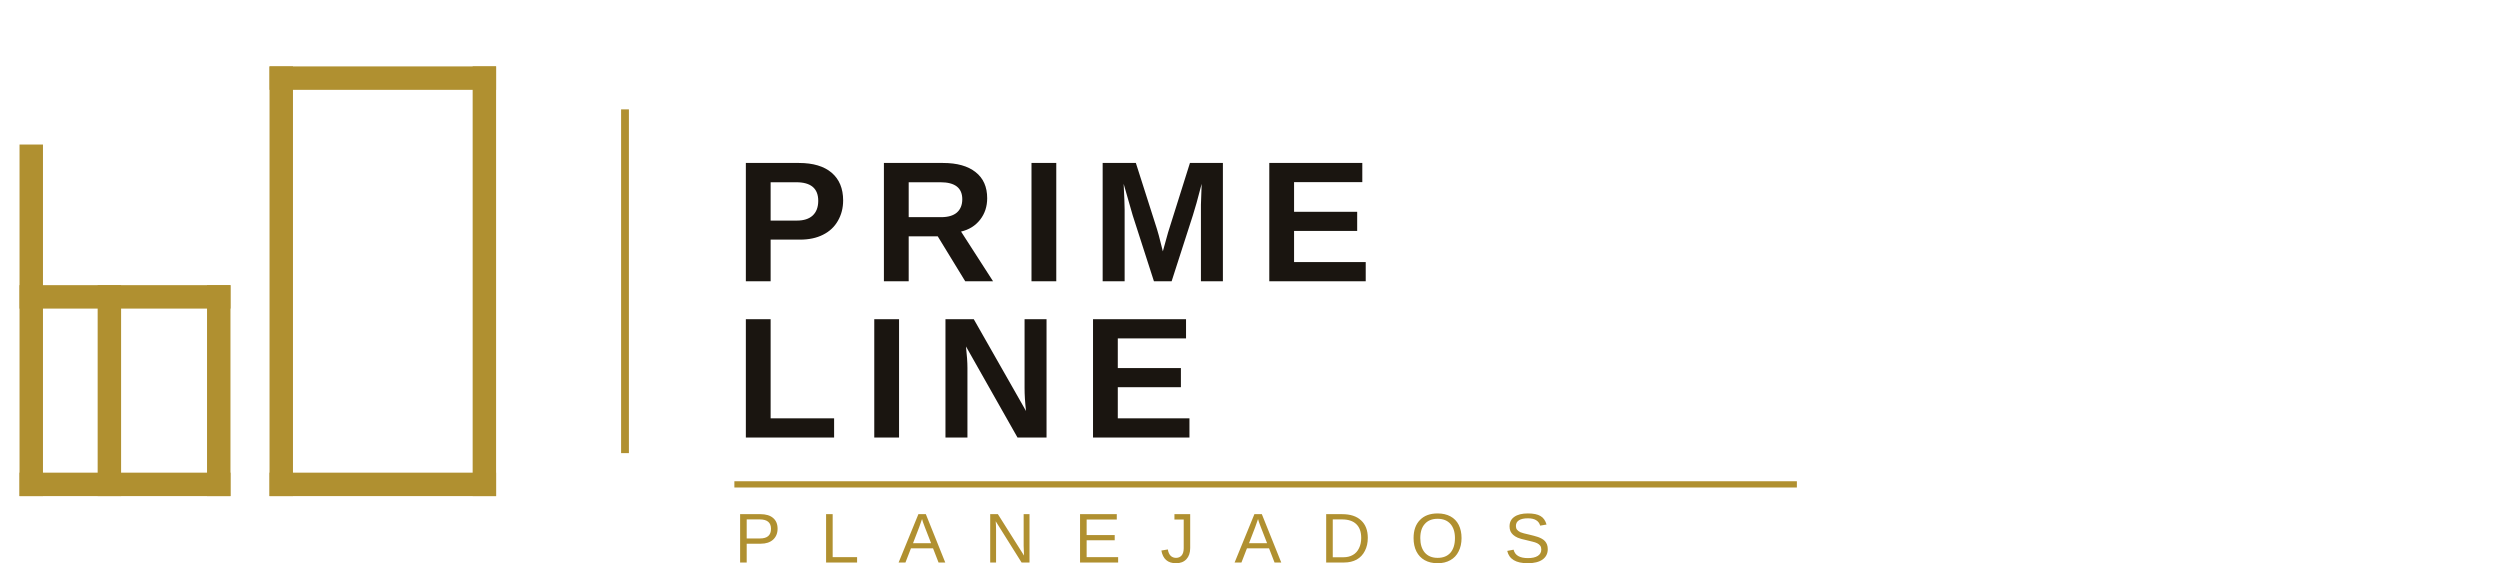
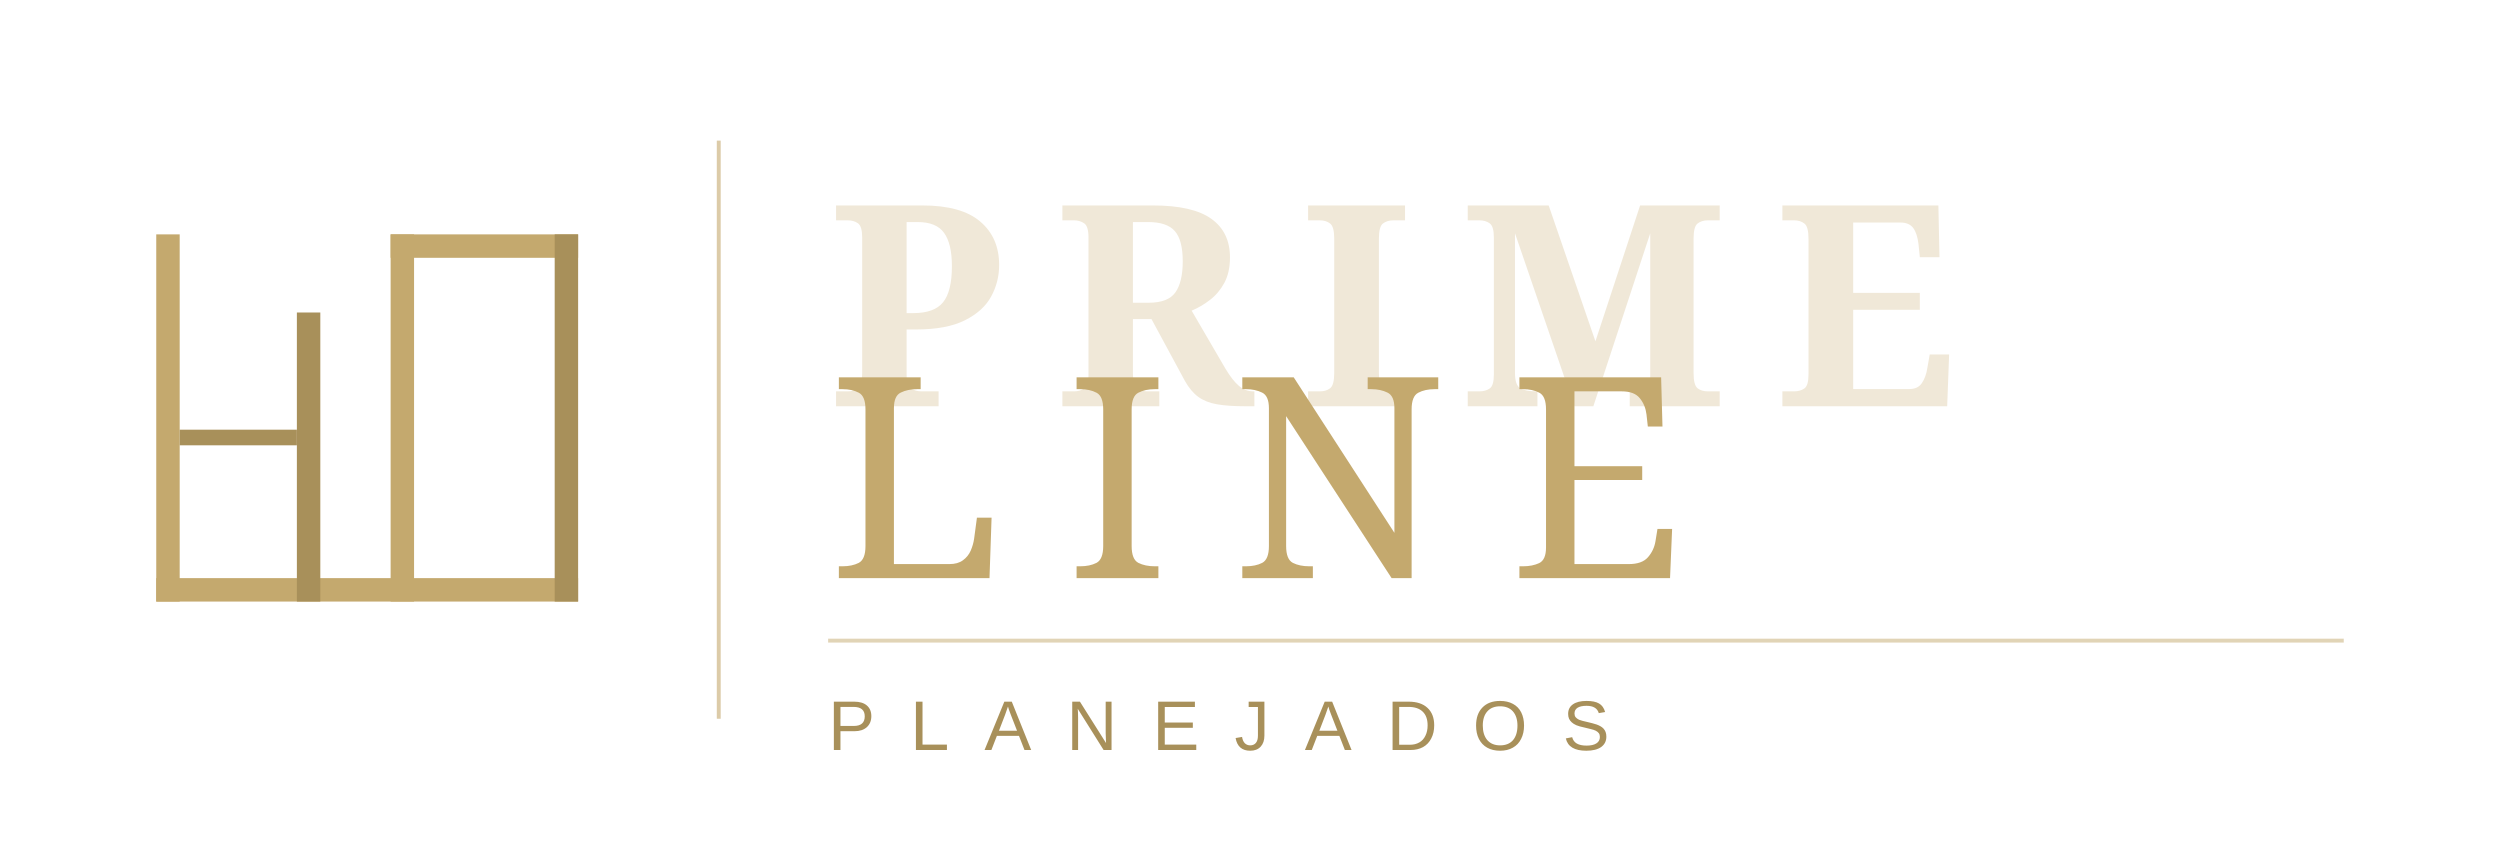
- <svg xmlns="http://www.w3.org/2000/svg" viewBox="0 0 320 72" fill="none">
-   <line x1="4" y1="20" x2="4" y2="62" stroke="#B09030" stroke-width="3" stroke-linecap="square" />
-   <line x1="4" y1="62" x2="28" y2="62" stroke="#B09030" stroke-width="3" stroke-linecap="square" />
-   <line x1="14" y1="38" x2="14" y2="62" stroke="#B09030" stroke-width="3" stroke-linecap="square" />
-   <line x1="4" y1="38" x2="28" y2="38" stroke="#B09030" stroke-width="3" stroke-linecap="square" />
-   <line x1="28" y1="38" x2="28" y2="62" stroke="#B09030" stroke-width="3" stroke-linecap="square" />
-   <line x1="36" y1="10" x2="62" y2="10" stroke="#B09030" stroke-width="3" stroke-linecap="square" />
-   <line x1="36" y1="62" x2="62" y2="62" stroke="#B09030" stroke-width="3" stroke-linecap="square" />
-   <line x1="36" y1="10" x2="36" y2="62" stroke="#B09030" stroke-width="3" stroke-linecap="square" />
-   <line x1="62" y1="10" x2="62" y2="62" stroke="#B09030" stroke-width="3" stroke-linecap="square" />
-   <line x1="80" y1="14" x2="80" y2="58" stroke="#B09030" stroke-width="1" />
-   <text x="94" y="36" font-family="'Montserrat', Arial, sans-serif" font-size="22" font-weight="700" letter-spacing="3" fill="#1a1510">PRIME</text>
-   <text x="94" y="56" font-family="'Montserrat', Arial, sans-serif" font-size="22" font-weight="700" letter-spacing="3" fill="#1a1510">LINE</text>
-   <line x1="94" y1="62" x2="230" y2="62" stroke="#B09030" stroke-width="0.8" />
-   <text x="94" y="72" font-family="'Montserrat', Arial, sans-serif" font-size="9" font-weight="400" letter-spacing="5" fill="#B09030">PLANEJADOS</text>
+ <svg xmlns="http://www.w3.org/2000/svg" width="320" height="110" viewBox="0 0 320 110" role="img" aria-label="Prime Line Planejados">
+   <g transform="translate(20, 22)">
+     <rect x="0" y="52" width="54" height="3" fill="#c4a96e" />
+     <rect x="0" y="8" width="3" height="47" fill="#c4a96e" />
+     <rect x="18" y="18" width="3" height="37" fill="#a8905a" />
+     <rect x="3" y="33" width="15" height="2" fill="#a8905a" />
+     <rect x="30" y="8" width="3" height="47" fill="#c4a96e" />
+     <rect x="30" y="8" width="24" height="3" fill="#c4a96e" />
+     <rect x="51" y="8" width="3" height="47" fill="#a8905a" />
+   </g>
+   <line x1="92" y1="18" x2="92" y2="92" stroke="#c4a96e" stroke-width="0.5" opacity="0.6" />
+   <text x="106" y="52" font-family="'Cormorant Garamond', Georgia, serif" font-size="36" font-weight="600" letter-spacing="6" fill="#f0e8d8">PRIME</text>
+   <text x="106" y="74" font-family="'Cormorant Garamond', Georgia, serif" font-size="36" font-weight="300" letter-spacing="8" fill="#c4a96e">LINE</text>
+   <line x1="106" y1="82" x2="300" y2="82" stroke="#c4a96e" stroke-width="0.5" opacity="0.5" />
+   <text x="106" y="96" font-family="'Montserrat', Arial, sans-serif" font-size="9" font-weight="300" letter-spacing="4.5" fill="#a8905a">PLANEJADOS</text>
</svg>
